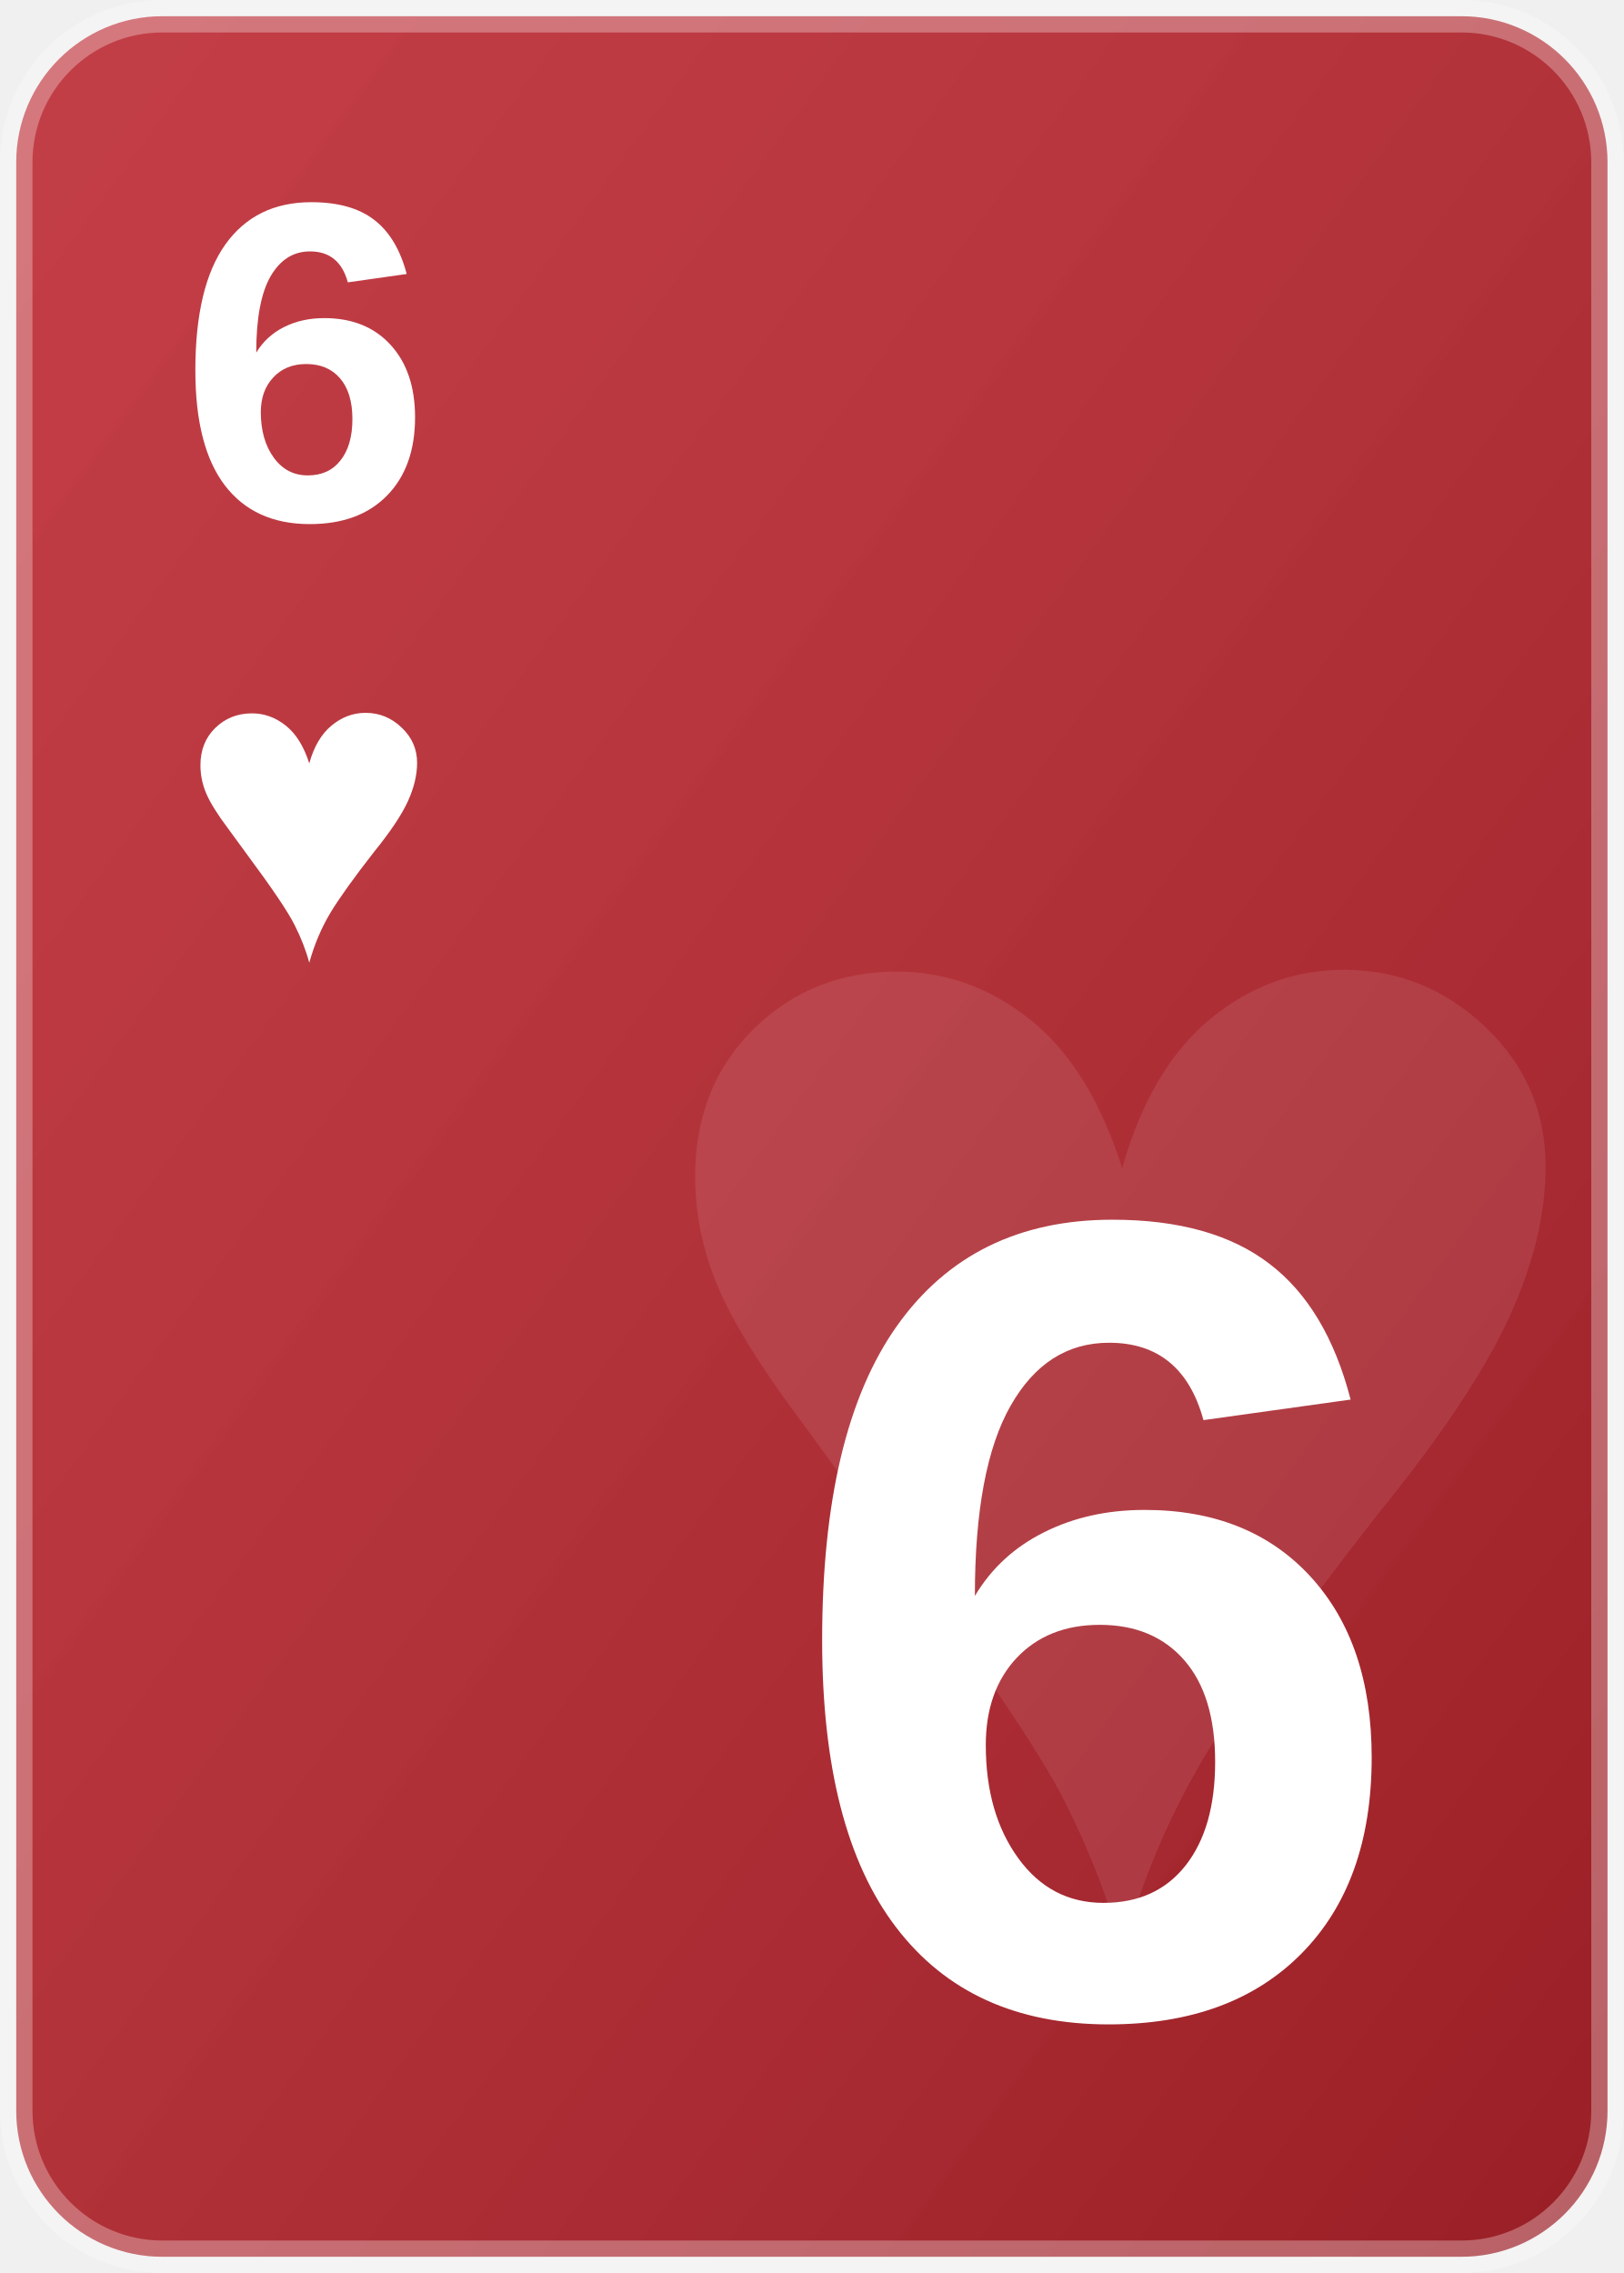
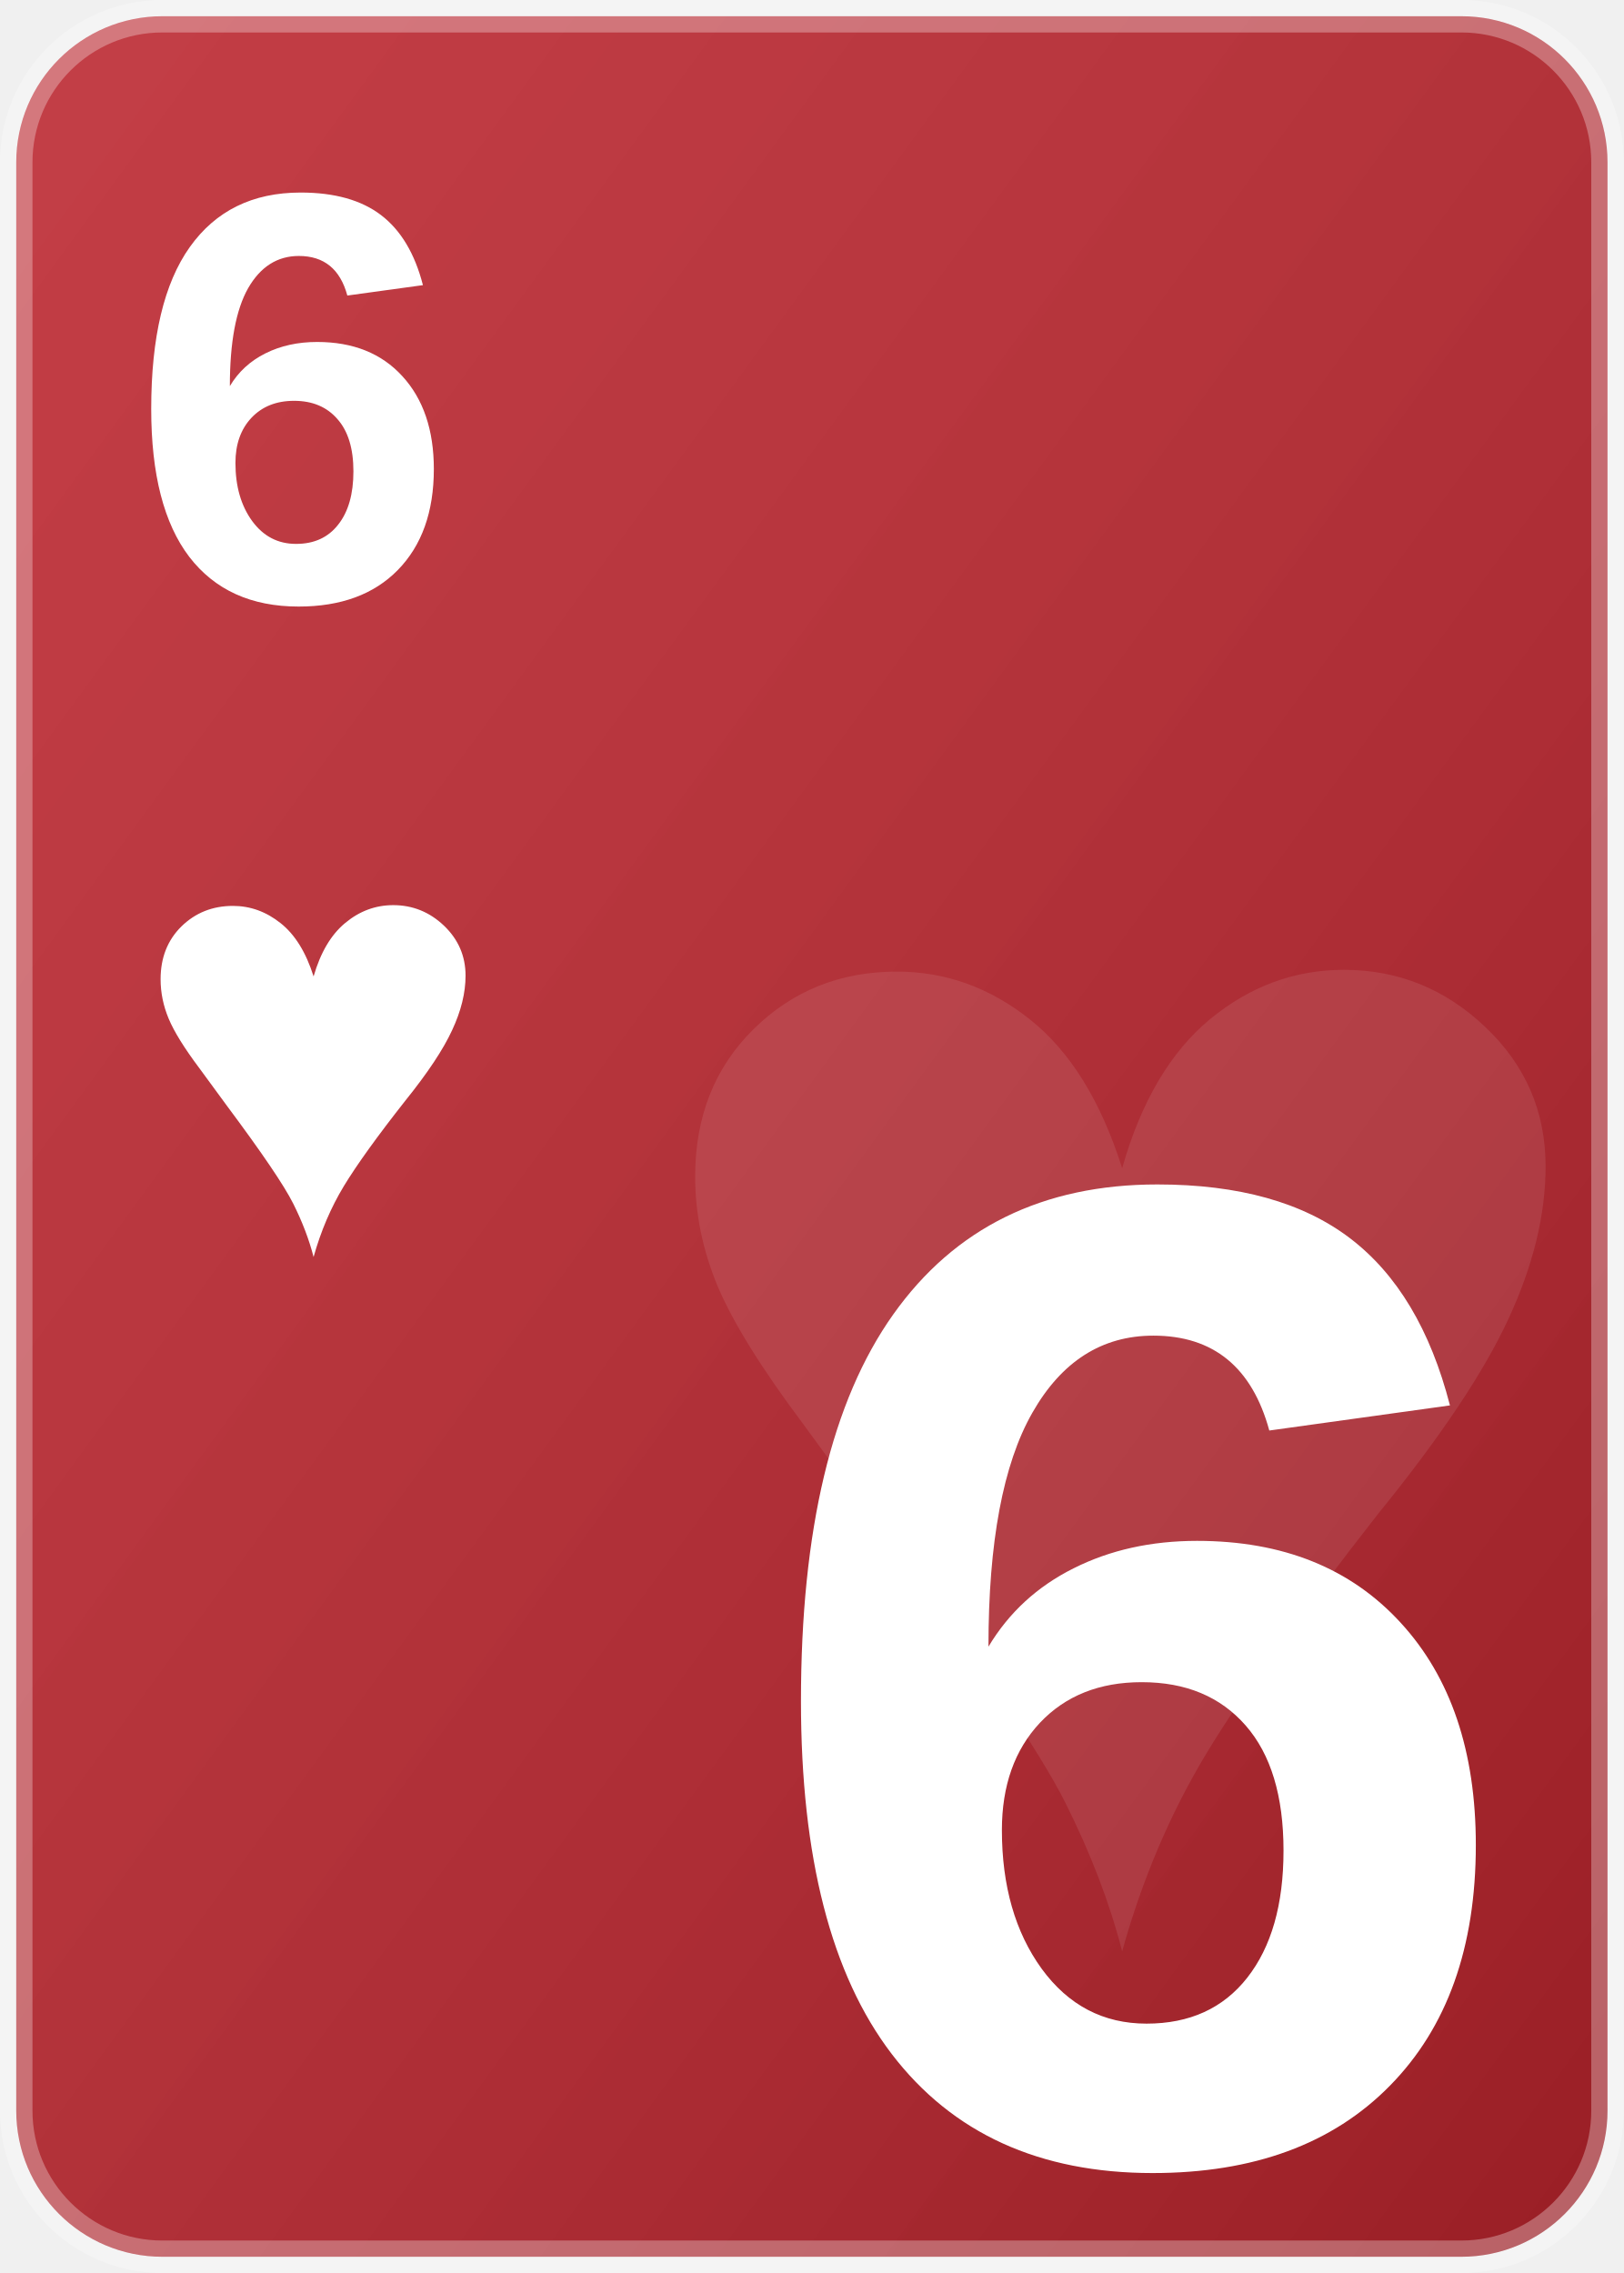
<svg xmlns="http://www.w3.org/2000/svg" viewBox="0 0 100 140" role="img" aria-labelledby="title">
  <defs>
    <linearGradient id="light" x2="1" y2="1">
      <stop stop-color="#fff" stop-opacity=".12" />
      <stop offset="1" stop-color="#000" stop-opacity=".18" />
    </linearGradient>
  </defs>
  <rect x="1" y="1" width="98" height="138" rx="9" fill="#BB242D" />
  <rect x="1" y="1" width="98" height="138" rx="9" fill="url(#light)" stroke="#fff" stroke-opacity=".3" stroke-width="2" />
  <g fill="#fff" font-family="Arial, sans-serif" font-weight="700">
    <text x="69" y="119" text-anchor="middle" font-size="106" opacity=".09">♥</text>
-     <text x="11" y="32" font-size="28">6</text>
-     <text x="11" y="59" font-size="27">♥</text>
-     <text x="87" y="124" text-anchor="end" font-size="70" letter-spacing="-3">6</text>
+     <text x="8" y="37" font-size="36">6</text>
+     <text x="8" y="77" font-size="38">♥</text>
+     <text x="94" y="133" text-anchor="end" font-size="86" letter-spacing="-3">6</text>
  </g>
</svg>
